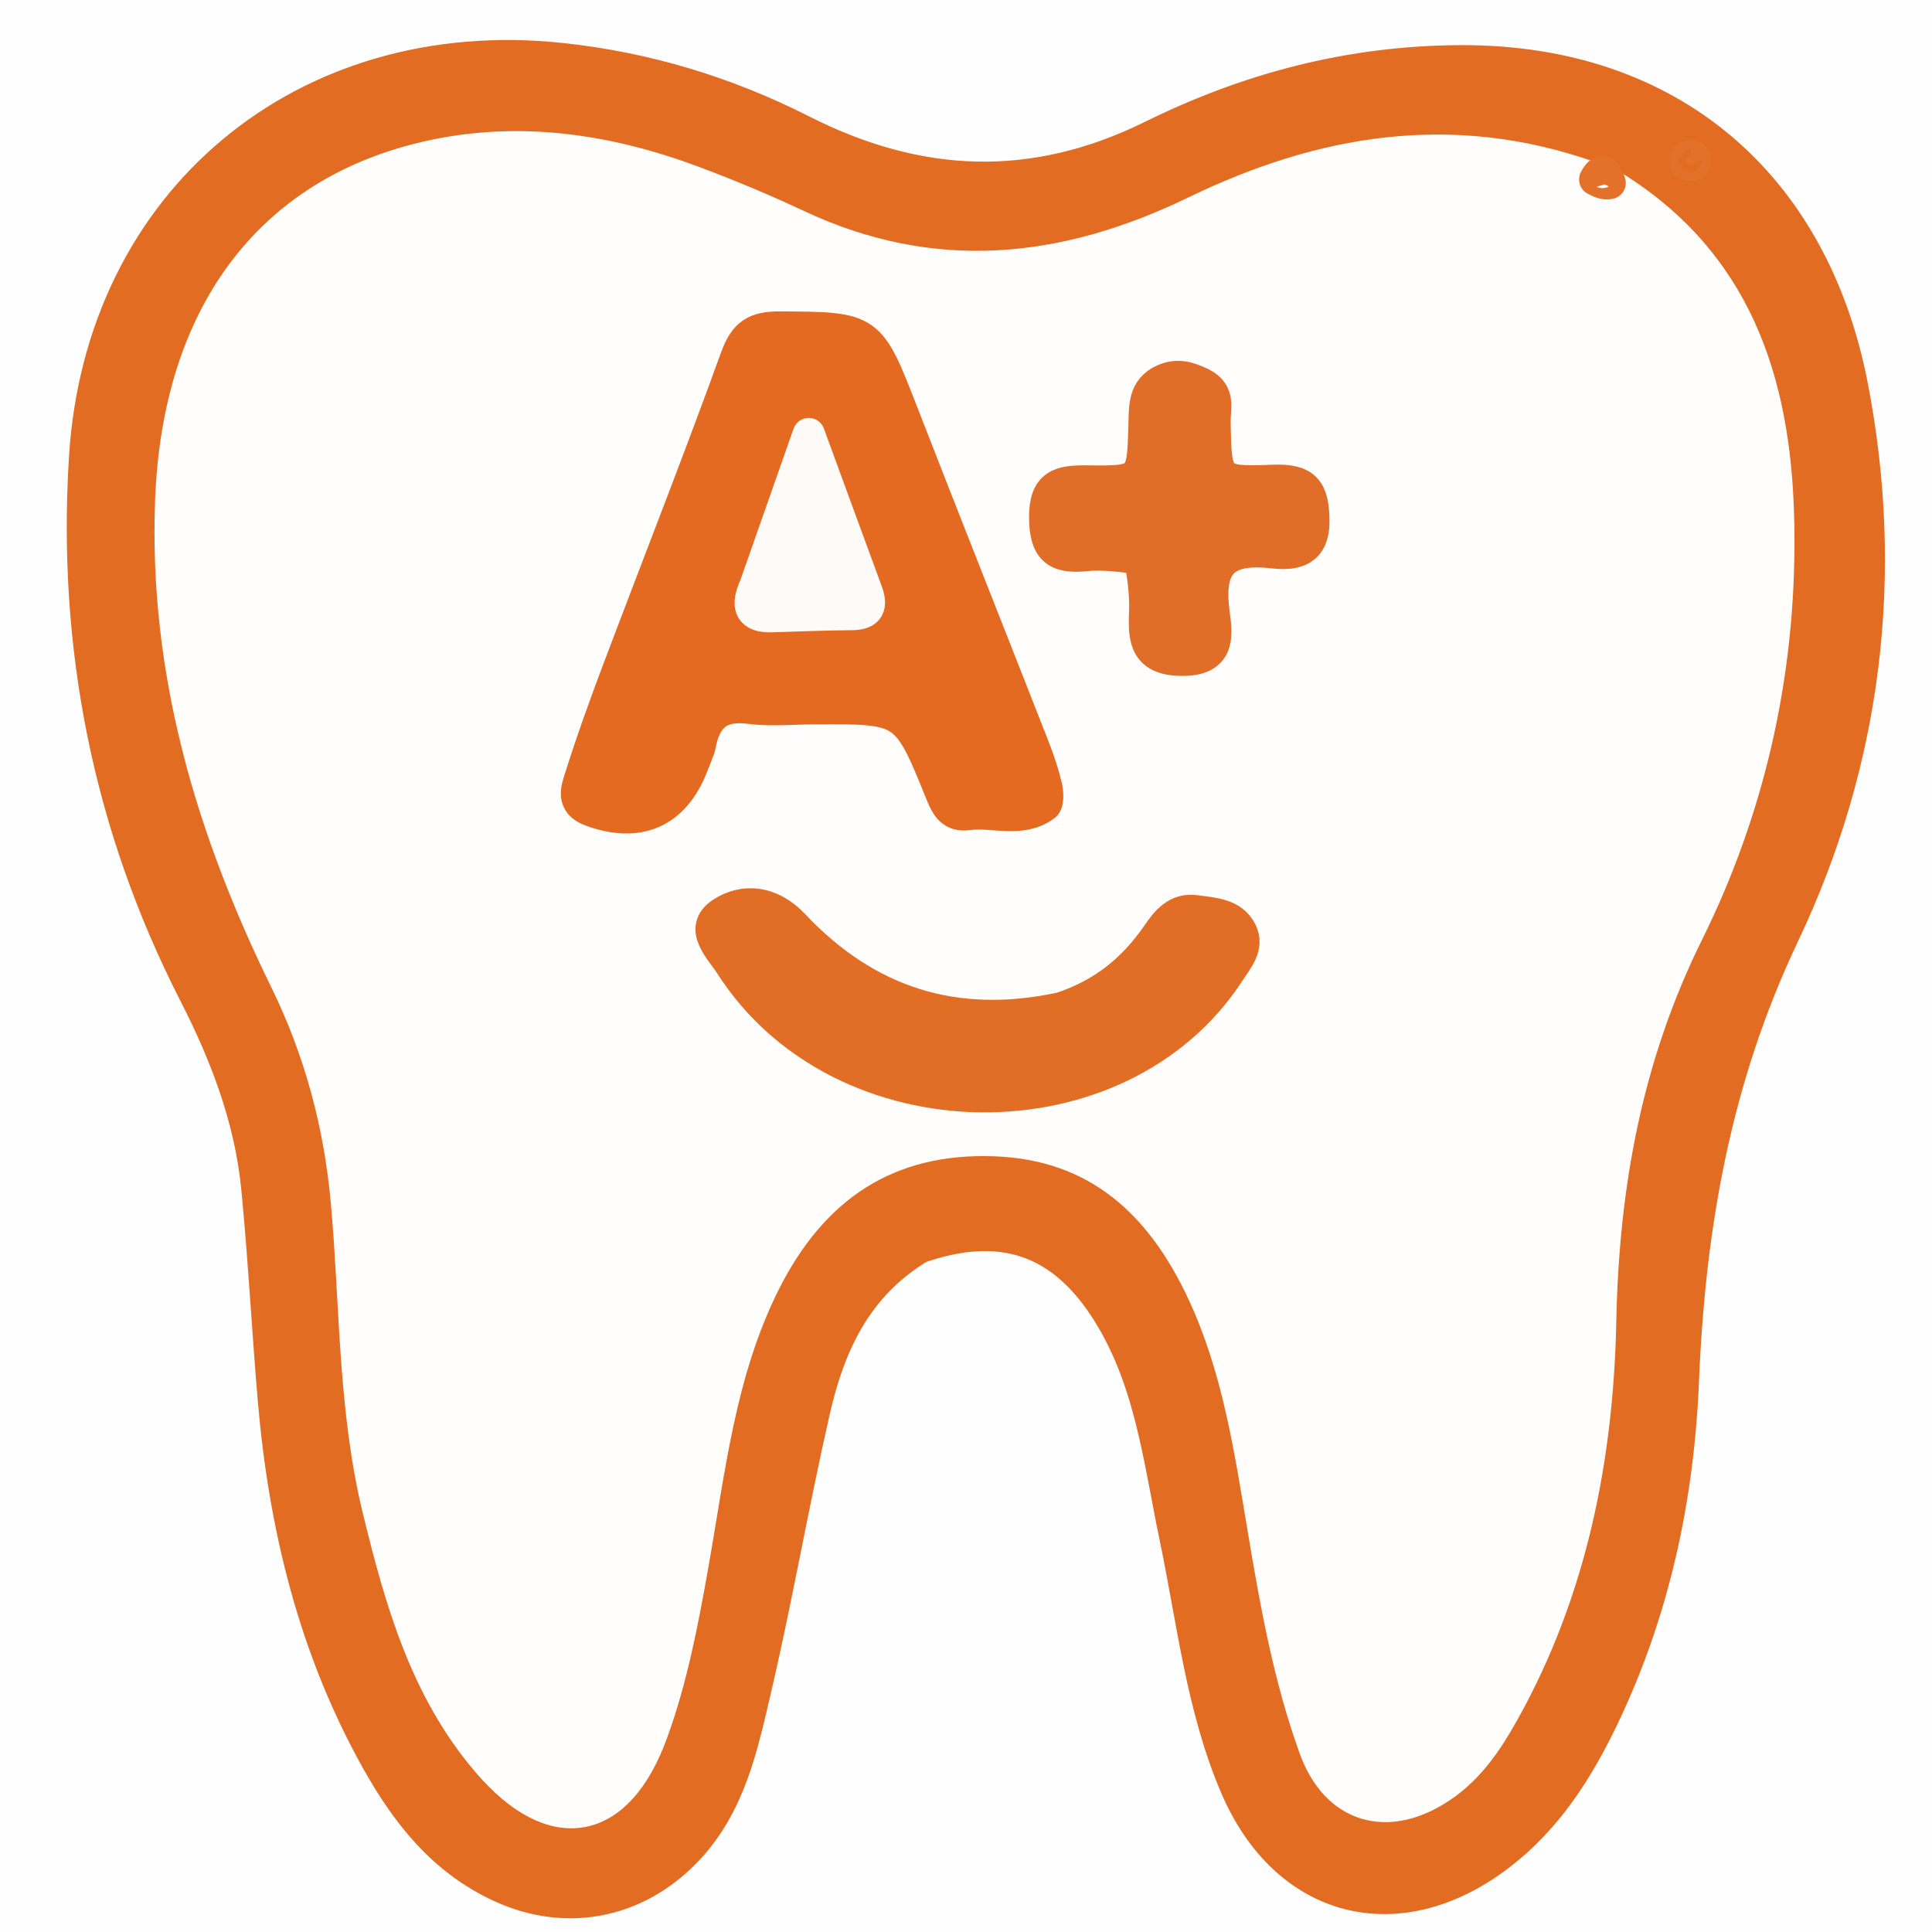
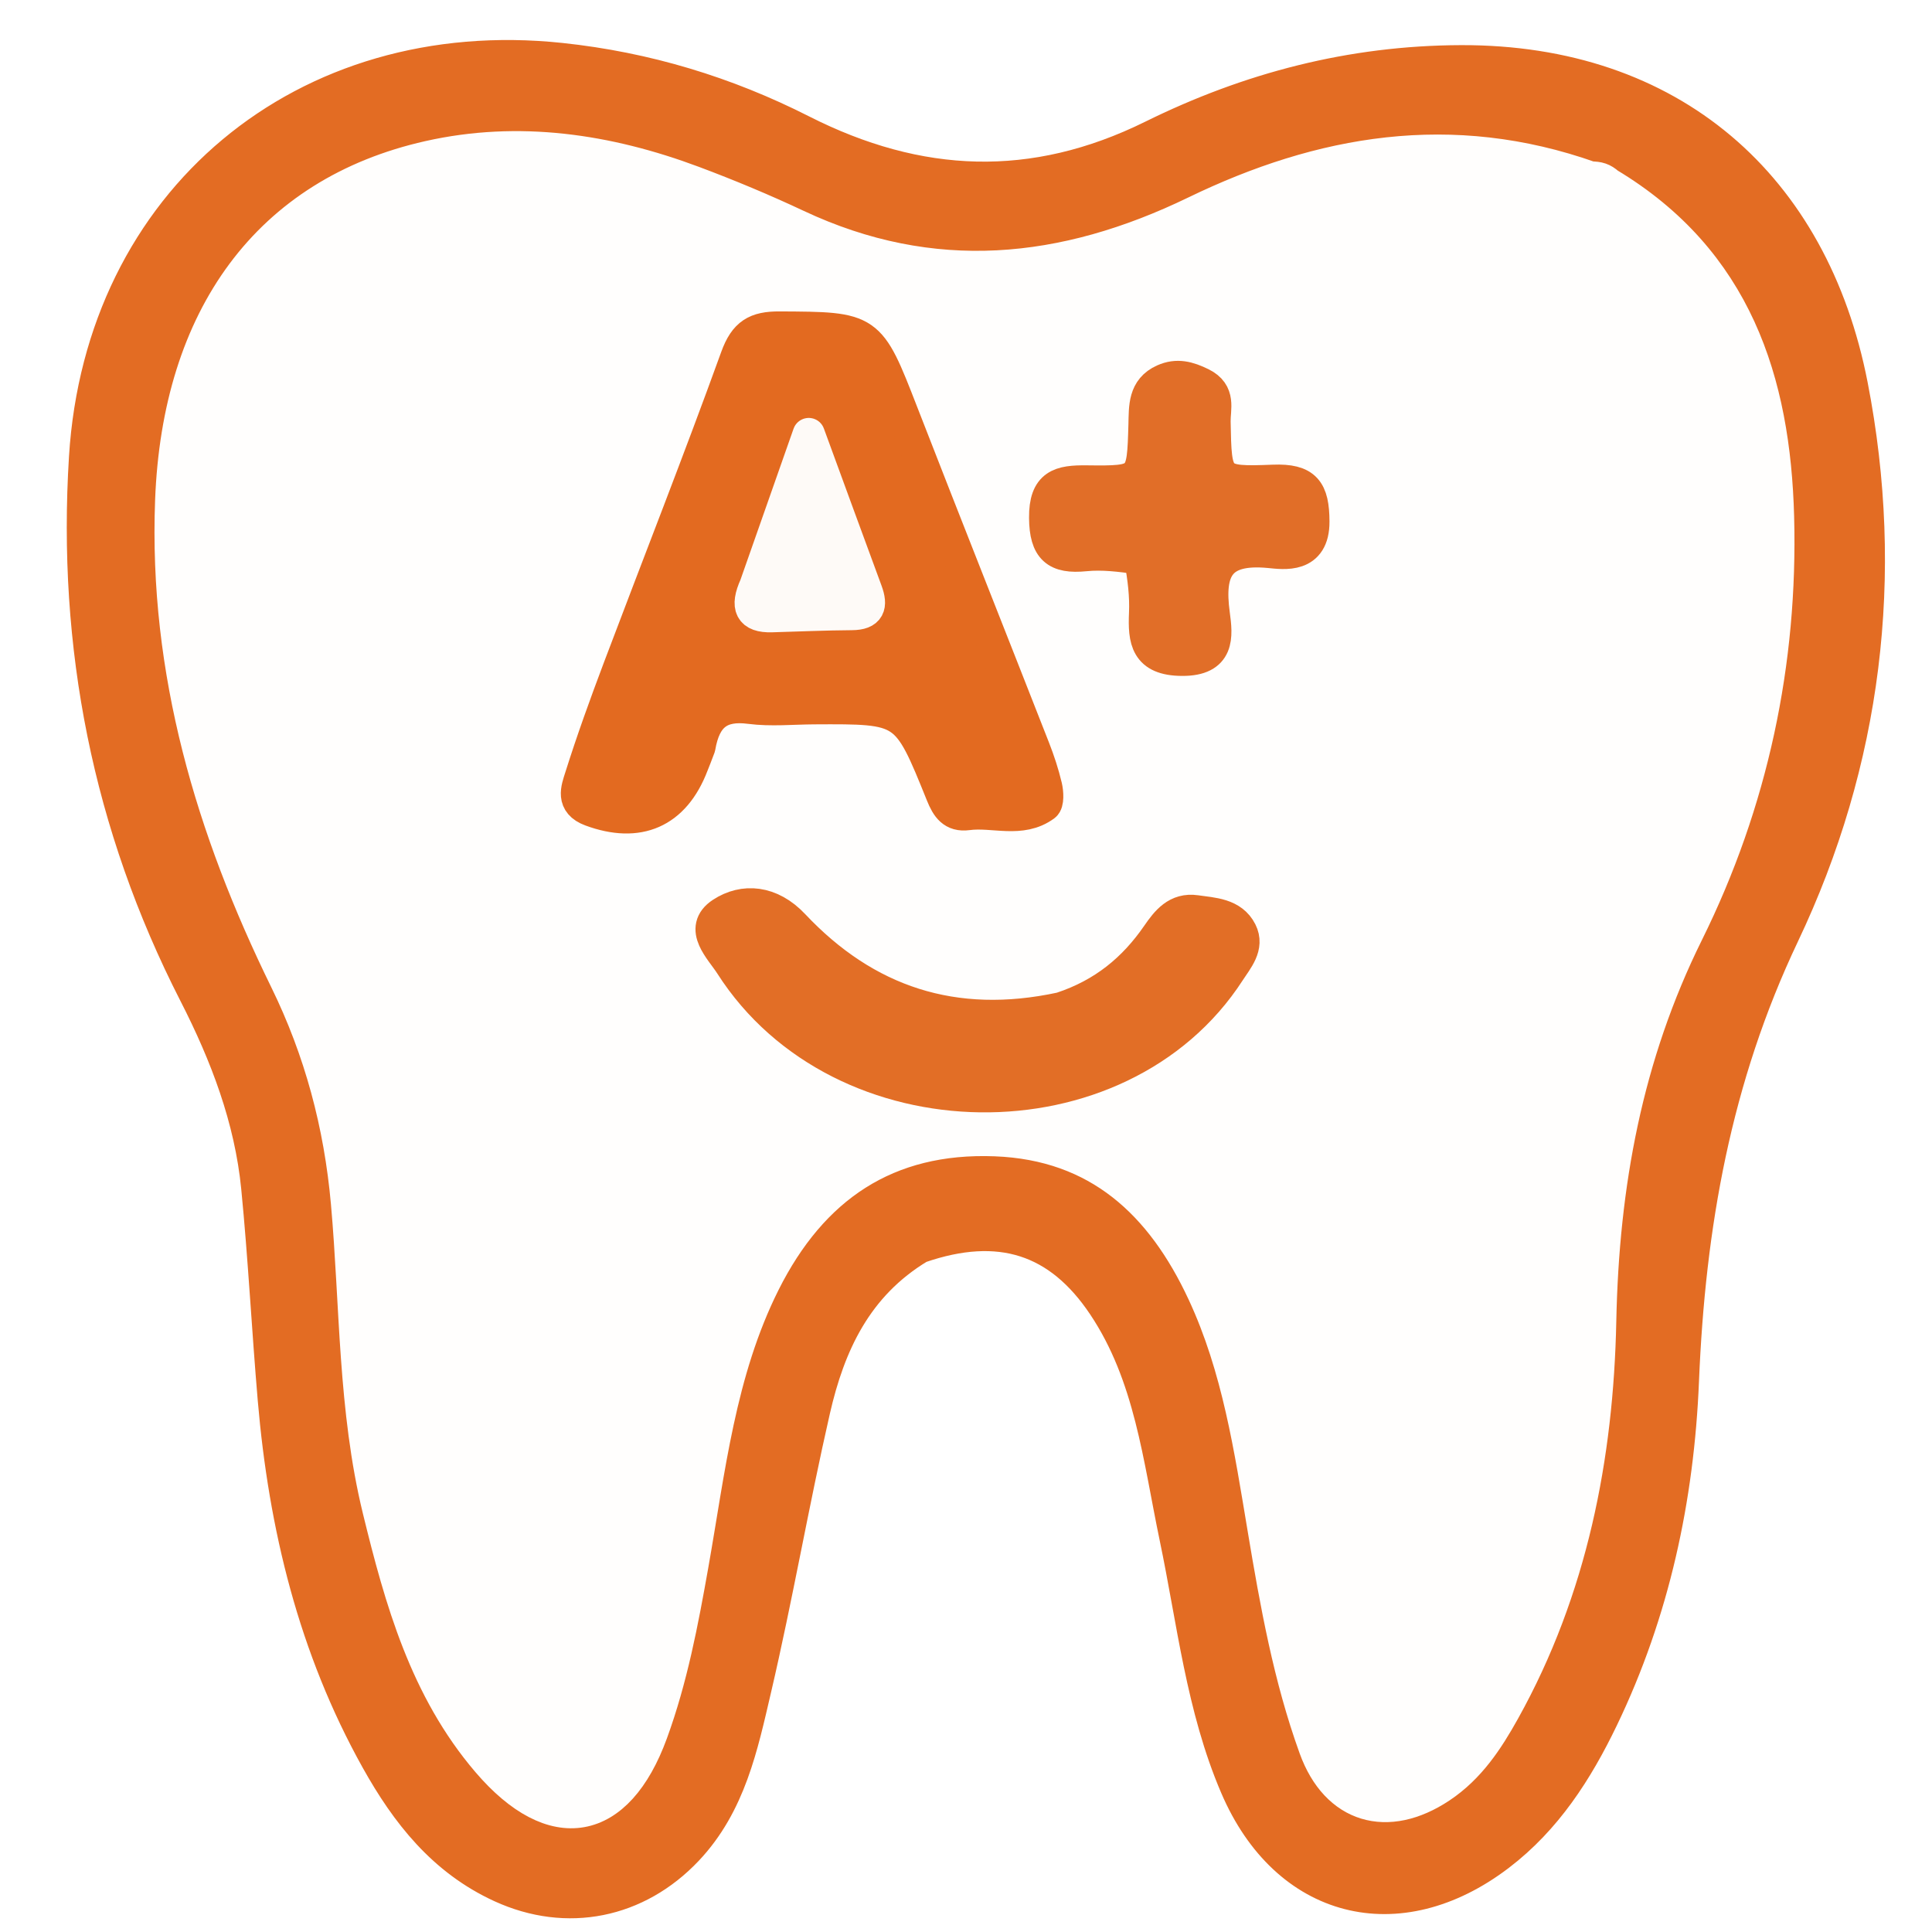
<svg xmlns="http://www.w3.org/2000/svg" version="1.1" id="Layer_1" x="0px" y="0px" width="100%" viewBox="0 0 240 240" enable-background="new 0 0 240 240" xml:space="preserve">
  <g stroke-linejoin="round" stroke-linecap="round" stroke-width="4">
-     <path fill="#FFFEFE" opacity="1" stroke="#FFFEFE" d=" M1,82   C1,55.667 1.041,29.833 0.935,4   C0.924,1.5 1.501,0.935 4,0.937   C82,1.014 160,1.014 238,0.937   C240.499,0.935 241.065,1.501 241.063,4   C240.986,82 240.986,160 241.063,238   C241.065,240.499 240.5,241.065 238,241.063   C160,240.986 82,240.965 4,241.117   C0.561,241.124 0.975,239.681 0.977,237.5   C1.007,185.833 1,134.167 1,82  z" />
-     <path fill="#E36C23" opacity="1" stroke="#E36C23" d=" M114.242,154.929   C106.332,159.679 102.991,167.067 101.138,175.174   C98.509,186.678 96.51,198.326 93.826,209.816   C92.173,216.89 90.689,224.126 85.353,229.776   C79.165,236.328 70.45,238.11 62.259,234.36   C55.058,231.064 50.508,225.26 46.798,218.608   C39.038,204.694 35.365,189.595 34.015,173.854   C33.263,165.081 32.82,156.279 31.958,147.518   C31.117,138.966 28.085,131.039 24.197,123.435   C13.488,102.491 9.109,80.233 10.566,56.827   C12.55,24.948 37.86,3.96 69.651,7.324   C80.264,8.447 90.221,11.482 99.598,16.238   C114.115,23.601 128.383,24.2 143.143,16.915   C155.161,10.983 167.837,7.652 181.492,7.607   C207.57,7.523 225.204,23.045 230.037,47.859   C234.641,71.497 231.719,94.677 221.538,116.102   C213.062,133.94 209.85,152.243 209.055,171.535   C208.456,186.082 205.429,200.211 199.048,213.472   C195.905,220.004 192.048,226.003 186.224,230.441   C173.699,239.987 159.766,236.458 153.549,221.956   C149.327,212.107 148.205,201.406 146.03,191.004   C143.961,181.113 142.925,170.898 137.091,162.174   C131.571,153.92 124.182,151.491 114.242,154.929  z" />
-     <path fill="#FFFEFD" opacity="1" stroke="#FFFEFD" d=" M199.79,22.819   C215.649,32.34 220.426,47.35 220.874,64.207   C221.354,82.276 217.649,99.685 209.622,115.893   C202.059,131.163 199.126,147.128 198.783,164.083   C198.442,180.94 195.212,197.452 186.839,212.502   C184.807,216.155 182.544,219.607 178.938,222.003   C172.346,226.383 166.022,224.57 163.334,217.146   C160.153,208.357 158.516,199.177 156.978,189.979   C155.306,179.978 153.814,169.925 149.468,160.59   C144.316,149.521 136.445,142.136 123.639,141.642   C110.171,141.123 100.859,147.492 94.92,159.357   C89.383,170.421 88.118,182.548 86.006,194.46   C84.756,201.512 83.428,208.523 80.961,215.277   C76.698,226.946 68.727,228.359 60.593,218.855   C52.862,209.821 49.765,198.76 47.031,187.576   C43.97,175.053 44.239,162.155 43.103,149.422   C42.233,139.678 39.783,130.51 35.488,121.744   C26.289,102.971 20.46,83.39 21.266,62.188   C22.133,39.359 33.334,23.972 53.264,19.484   C64.422,16.971 75.47,18.613 86.127,22.603   C90.483,24.234 94.789,26.032 98.998,28.009   C115.804,35.904 132.174,34.23 148.483,26.332   C164.122,18.759 180.296,15.918 197.588,22.05   C198.579,22.053 199.122,22.219 199.79,22.819  z" />
-     <path fill="#E47129" opacity="1" stroke="#E47129" d=" M209.536,20.39   C209.305,19.579 209.59,19.288 210.218,19.411   C210.349,19.437 210.525,19.621 210.545,19.753   C210.641,20.388 210.333,20.654 209.536,20.39  z" />
-     <path fill="#E47129" opacity="1" stroke="#E47129" d=" M199.961,22.734   C199.44,22.863 198.892,22.693 198.16,22.295   C198.868,20.922 199.505,21.125 199.961,22.734  z" />
-     <path fill="#E36A20" opacity="1" stroke="#E36A20" d=" M86.881,92.812   C86.518,93.815 86.253,94.425 86.015,95.045   C83.757,100.946 79.304,102.843 73.406,100.665   C70.951,99.759 71.68,97.98 72.118,96.589   C73.561,92.009 75.198,87.486 76.894,82.991   C81.753,70.12 86.801,57.319 91.48,44.384   C92.536,41.467 93.91,40.669 96.837,40.685   C108.003,40.745 107.948,40.668 112.075,51.285   C117.483,65.195 122.999,79.063 128.442,92.96   C129.046,94.501 129.57,96.088 129.95,97.696   C130.129,98.452 130.197,99.741 129.774,100.052   C126.842,102.204 123.401,100.707 120.202,101.135   C118.372,101.38 117.64,100.281 117.008,98.713   C112.649,87.907 112.621,87.921 101.125,87.982   C98.464,87.996 95.767,88.272 93.151,87.931   C89.47,87.452 87.551,88.876 86.881,92.812  z" />
-     <path fill="#E26E26" opacity="1" stroke="#E26E26" d=" M131.809,125.25   C137.131,123.504 140.879,120.357 143.788,116.135   C144.953,114.444 146.203,112.855 148.564,113.195   C150.662,113.498 153.062,113.548 154.159,115.72   C155.108,117.597 153.661,119.197 152.7,120.684   C139.109,141.706 104.457,141.262 90.782,119.844   C89.578,117.958 86.767,115.349 89.658,113.452   C92.384,111.662 95.756,111.942 98.564,114.923   C107.522,124.436 118.483,128.125 131.809,125.25  z" />
-     <path fill="#E16E28" opacity="1" stroke="#E16E28" d=" M141.632,69.381   C139.119,69.016 136.939,68.753 134.806,68.966   C131.214,69.324 129.863,68.202 129.832,64.325   C129.8,60.194 131.696,59.765 135.008,59.806   C141.961,59.892 141.98,59.77 142.176,52.742   C142.237,50.556 142.092,48.319 144.565,47.216   C146.202,46.486 147.623,46.862 149.253,47.667   C151.597,48.825 150.841,50.73 150.874,52.407   C151.017,59.768 150.988,60.009 158.16,59.723   C162.192,59.563 163.132,60.941 163.153,64.784   C163.179,69.326 159.522,68.742 157.672,68.566   C151.362,67.967 150.038,70.823 150.78,76.292   C151.153,79.047 151.458,81.989 146.845,81.965   C142.382,81.943 142.104,79.507 142.248,76.161   C142.341,74.014 142.086,71.851 141.632,69.381  z" />
-     <path fill="#FEFAF7" opacity="1" stroke="#FEFAF7" d=" M93.844,72.761   C95.991,66.626 98.02,60.864 100.466,53.917   C103.129,61.182 105.367,67.318 107.631,73.444   C108.296,75.243 108.005,76.27 105.808,76.284   C102.494,76.305 99.18,76.453 95.867,76.548   C93.215,76.624 92.658,75.388 93.844,72.761  z" />
+     <path fill="#E36C23" opacity="1" stroke="#E36C23" d=" M114.242,154.929  C106.332,159.679 102.991,167.067 101.138,175.174  C98.509,186.678 96.51,198.326 93.826,209.816  C92.173,216.89 90.689,224.126 85.353,229.776  C79.165,236.328 70.45,238.11 62.259,234.36  C55.058,231.064 50.508,225.26 46.798,218.608  C39.038,204.694 35.365,189.595 34.015,173.854  C33.263,165.081 32.82,156.279 31.958,147.518  C31.117,138.966 28.085,131.039 24.197,123.435  C13.488,102.491 9.109,80.233 10.566,56.827  C12.55,24.948 37.86,3.96 69.651,7.324  C80.264,8.447 90.221,11.482 99.598,16.238  C114.115,23.601 128.383,24.2 143.143,16.915  C155.161,10.983 167.837,7.652 181.492,7.607  C207.57,7.523 225.204,23.045 230.037,47.859  C234.641,71.497 231.719,94.677 221.538,116.102  C213.062,133.94 209.85,152.243 209.055,171.535  C208.456,186.082 205.429,200.211 199.048,213.472  C195.905,220.004 192.048,226.003 186.224,230.441  C173.699,239.987 159.766,236.458 153.549,221.956  C149.327,212.107 148.205,201.406 146.03,191.004  C143.961,181.113 142.925,170.898 137.091,162.174  C131.571,153.92 124.182,151.491 114.242,154.929 z" />
+     <path fill="#FFFEFD" opacity="1" stroke="#FFFEFD" d=" M199.79,22.819  C215.649,32.34 220.426,47.35 220.874,64.207  C221.354,82.276 217.649,99.685 209.622,115.893  C202.059,131.163 199.126,147.128 198.783,164.083  C198.442,180.94 195.212,197.452 186.839,212.502  C184.807,216.155 182.544,219.607 178.938,222.003  C172.346,226.383 166.022,224.57 163.334,217.146  C160.153,208.357 158.516,199.177 156.978,189.979  C155.306,179.978 153.814,169.925 149.468,160.59  C144.316,149.521 136.445,142.136 123.639,141.642  C110.171,141.123 100.859,147.492 94.92,159.357  C89.383,170.421 88.118,182.548 86.006,194.46  C84.756,201.512 83.428,208.523 80.961,215.277  C76.698,226.946 68.727,228.359 60.593,218.855  C52.862,209.821 49.765,198.76 47.031,187.576  C43.97,175.053 44.239,162.155 43.103,149.422  C42.233,139.678 39.783,130.51 35.488,121.744  C26.289,102.971 20.46,83.39 21.266,62.188  C22.133,39.359 33.334,23.972 53.264,19.484  C64.422,16.971 75.47,18.613 86.127,22.603  C90.483,24.234 94.789,26.032 98.998,28.009  C115.804,35.904 132.174,34.23 148.483,26.332  C164.122,18.759 180.296,15.918 197.588,22.05  C198.579,22.053 199.122,22.219 199.79,22.819 z" />
+     <path fill="#E36A20" opacity="1" stroke="#E36A20" d=" M86.881,92.812  C86.518,93.815 86.253,94.425 86.015,95.045  C83.757,100.946 79.304,102.843 73.406,100.665  C70.951,99.759 71.68,97.98 72.118,96.589  C73.561,92.009 75.198,87.486 76.894,82.991  C81.753,70.12 86.801,57.319 91.48,44.384  C92.536,41.467 93.91,40.669 96.837,40.685  C108.003,40.745 107.948,40.668 112.075,51.285  C117.483,65.195 122.999,79.063 128.442,92.96  C129.046,94.501 129.57,96.088 129.95,97.696  C130.129,98.452 130.197,99.741 129.774,100.052  C126.842,102.204 123.401,100.707 120.202,101.135  C118.372,101.38 117.64,100.281 117.008,98.713  C112.649,87.907 112.621,87.921 101.125,87.982  C98.464,87.996 95.767,88.272 93.151,87.931  C89.47,87.452 87.551,88.876 86.881,92.812 z" />
+     <path fill="#E26E26" opacity="1" stroke="#E26E26" d=" M131.809,125.25  C137.131,123.504 140.879,120.357 143.788,116.135  C144.953,114.444 146.203,112.855 148.564,113.195  C150.662,113.498 153.062,113.548 154.159,115.72  C155.108,117.597 153.661,119.197 152.7,120.684  C139.109,141.706 104.457,141.262 90.782,119.844  C89.578,117.958 86.767,115.349 89.658,113.452  C92.384,111.662 95.756,111.942 98.564,114.923  C107.522,124.436 118.483,128.125 131.809,125.25 z" />
+     <path fill="#E16E28" opacity="1" stroke="#E16E28" d=" M141.632,69.381  C139.119,69.016 136.939,68.753 134.806,68.966  C131.214,69.324 129.863,68.202 129.832,64.325  C129.8,60.194 131.696,59.765 135.008,59.806  C141.961,59.892 141.98,59.77 142.176,52.742  C142.237,50.556 142.092,48.319 144.565,47.216  C146.202,46.486 147.623,46.862 149.253,47.667  C151.597,48.825 150.841,50.73 150.874,52.407  C151.017,59.768 150.988,60.009 158.16,59.723  C162.192,59.563 163.132,60.941 163.153,64.784  C163.179,69.326 159.522,68.742 157.672,68.566  C151.362,67.967 150.038,70.823 150.78,76.292  C151.153,79.047 151.458,81.989 146.845,81.965  C142.382,81.943 142.104,79.507 142.248,76.161  C142.341,74.014 142.086,71.851 141.632,69.381 z" />
+     <path fill="#FEFAF7" opacity="1" stroke="#FEFAF7" d=" M93.844,72.761  C95.991,66.626 98.02,60.864 100.466,53.917  C103.129,61.182 105.367,67.318 107.631,73.444  C108.296,75.243 108.005,76.27 105.808,76.284  C102.494,76.305 99.18,76.453 95.867,76.548  C93.215,76.624 92.658,75.388 93.844,72.761 z" />
  </g>
</svg>
